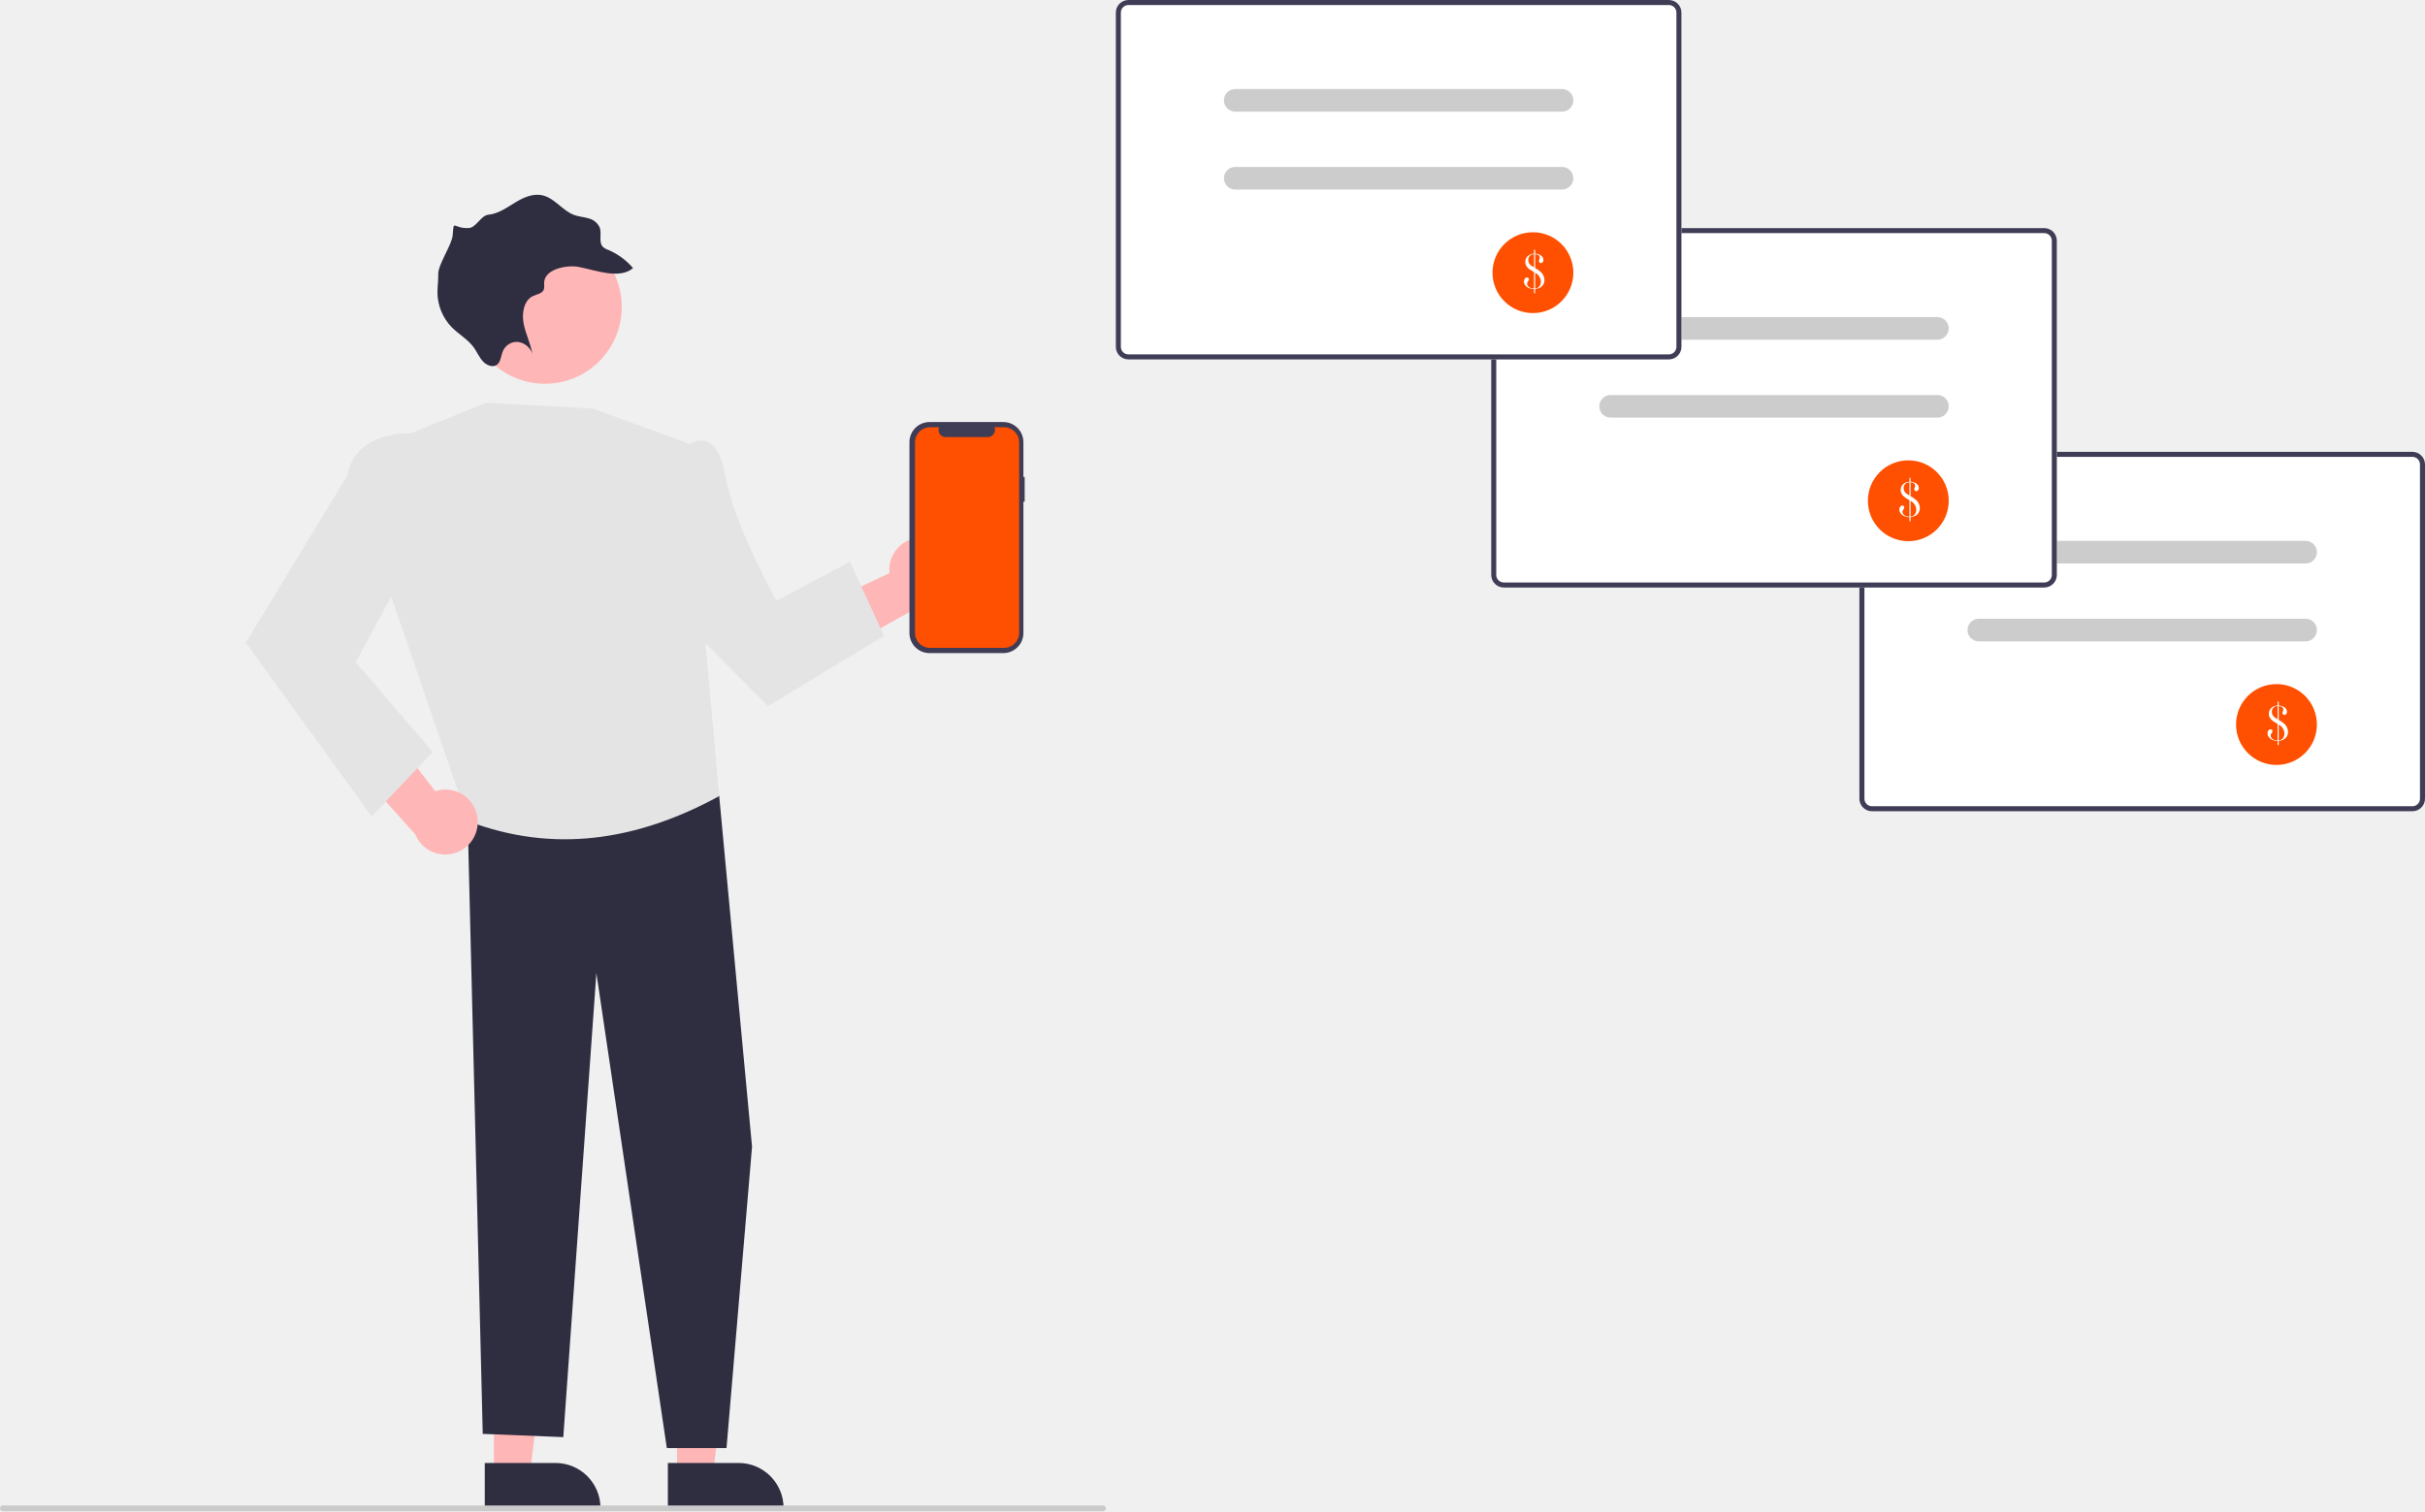
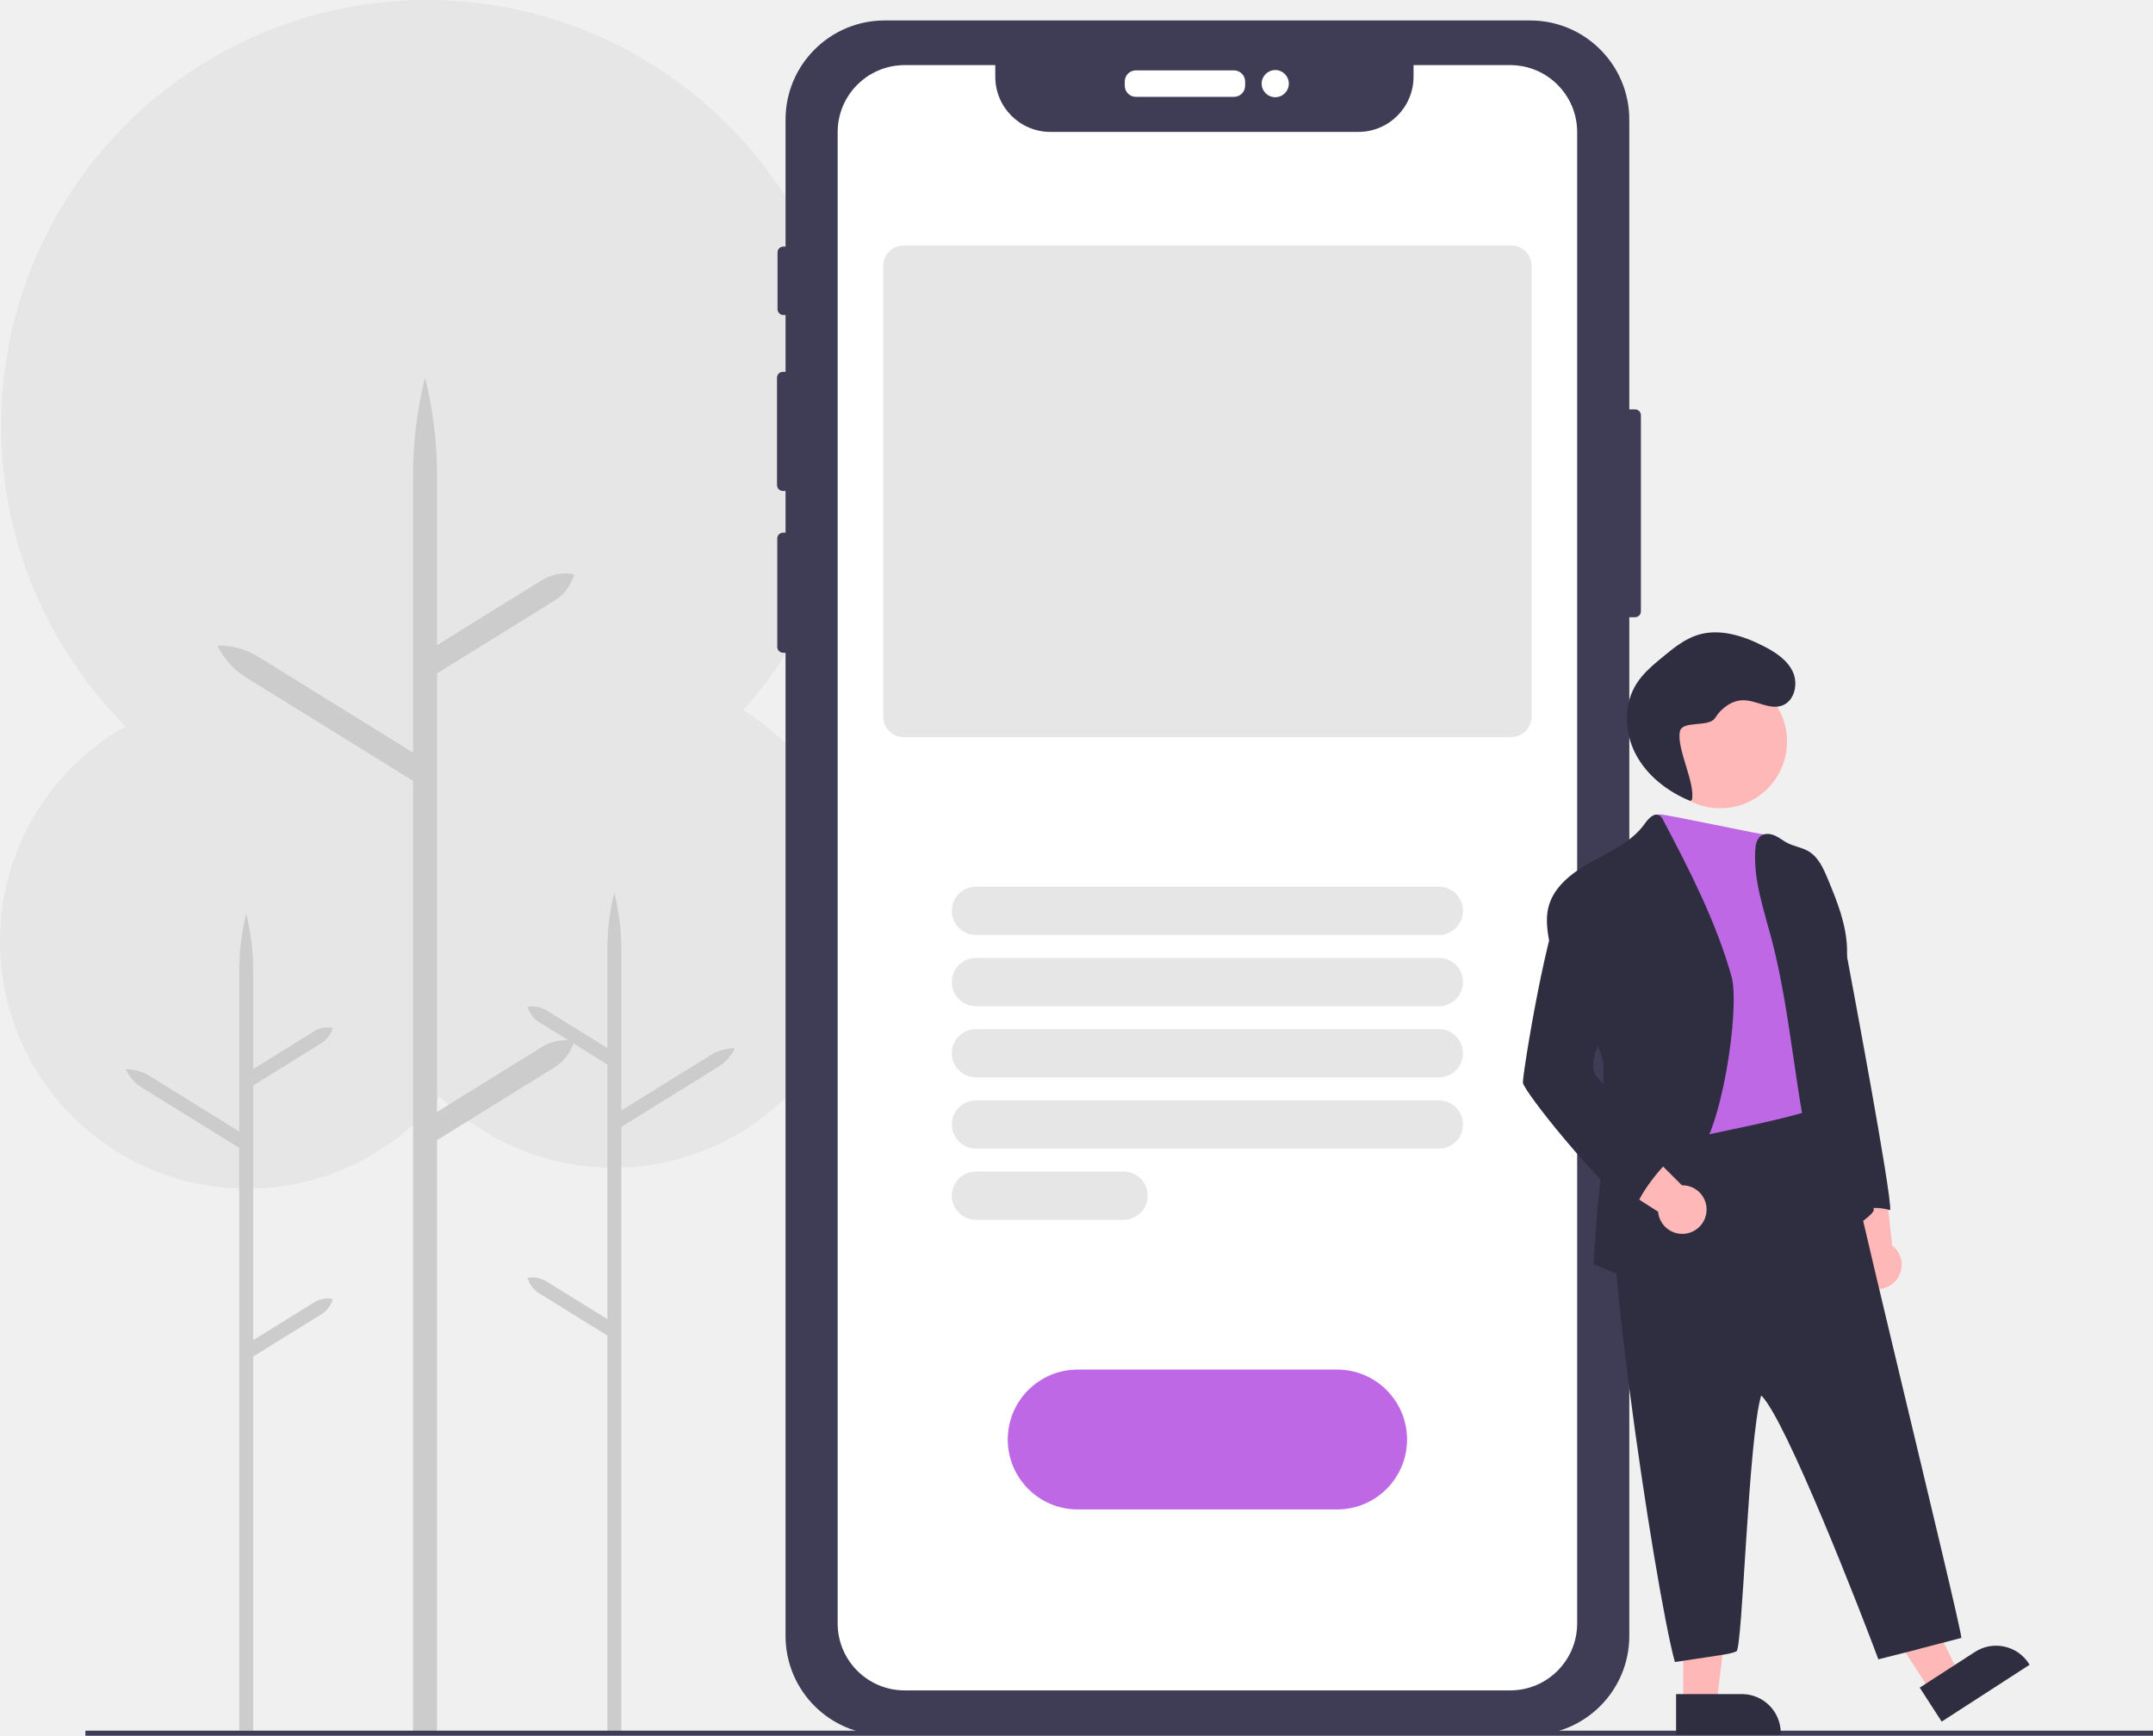
- <svg xmlns="http://www.w3.org/2000/svg" data-name="Layer 1" width="839.797" height="523.444" viewBox="0 0 839.797 523.444">
-   <path d="M259.302,695.092a50.794,50.794,0,0,0,13.59,12.63c1.12.71,2.27,1.38,3.44,2h27.53c-.33-.66-.65-1.33-.96-2a95.354,95.354,0,0,1,19.84-109.34c-16.64,5.14-32.02,15.16-42.08,29.37a64.47,64.47,0,0,0-10.23,23,96.276,96.276,0,0,1,7.67-48.41c-13.51,10.99-24.03,26.04-28.04,42.98C246.052,662.272,248.961,681.082,259.302,695.092Z" transform="translate(-180.1015 -188.278)" fill="#f0f0f0" />
-   <path d="M1015.546,469.267H828.377a4.358,4.358,0,0,1-4.353-4.353V349.131a4.358,4.358,0,0,1,4.353-4.353h187.169a4.358,4.358,0,0,1,4.353,4.353V464.914A4.358,4.358,0,0,1,1015.546,469.267Z" transform="translate(-180.1015 -188.278)" fill="#fff" />
-   <path d="M1015.546,469.267H828.377a4.358,4.358,0,0,1-4.353-4.353V349.131a4.358,4.358,0,0,1,4.353-4.353h187.169a4.358,4.358,0,0,1,4.353,4.353V464.914A4.358,4.358,0,0,1,1015.546,469.267ZM828.377,346.519a2.615,2.615,0,0,0-2.612,2.612V464.914a2.615,2.615,0,0,0,2.612,2.612h187.169a2.615,2.615,0,0,0,2.612-2.612V349.131a2.615,2.615,0,0,0-2.612-2.612Z" transform="translate(-180.1015 -188.278)" fill="#3f3d56" />
-   <path d="M978.547,383.446H865.376a3.917,3.917,0,1,1,0-7.835H978.547a3.917,3.917,0,0,1,0,7.835Z" transform="translate(-180.1015 -188.278)" fill="#ccc" />
-   <path d="M978.547,410.433H865.376a3.917,3.917,0,1,1,0-7.835H978.547a3.917,3.917,0,0,1,0,7.835Z" transform="translate(-180.1015 -188.278)" fill="#ccc" />
-   <circle cx="788.363" cy="250.944" r="14" fill="#ff4f00" />
-   <path d="M968.849,432.627V431.293h.395v1.334a4.258,4.258,0,0,1,1.615.395,2.372,2.372,0,0,1,.921.768,1.795,1.795,0,0,1,.333,1.048,1.131,1.131,0,0,1-.259.755.801.801,0,0,1-.636.307.668.668,0,0,1-.491-.202.679.679,0,0,1-.202-.5.95.95,0,0,1,.079-.377l.158-.333a1.109,1.109,0,0,0,.079-.439,1.033,1.033,0,0,0-.211-.645,1.273,1.273,0,0,0-.597-.417,3.379,3.379,0,0,0-.79-.158v4.8l.088.053a8.741,8.741,0,0,1,2.22,1.676,3.942,3.942,0,0,1,.671,1.137,3.485,3.485,0,0,1,.241,1.259,3.056,3.056,0,0,1-.421,1.588,2.852,2.852,0,0,1-1.167,1.097,4.928,4.928,0,0,1-1.632.474v1.43h-.395v-1.404a4.405,4.405,0,0,1-1.667-.342,3.155,3.155,0,0,1-1.347-.965,2.186,2.186,0,0,1-.478-1.378,1.557,1.557,0,0,1,.307-.979.914.914,0,0,1,.746-.399.645.645,0,0,1,.667.665,1.304,1.304,0,0,1-.325.727,2.203,2.203,0,0,0-.241.403.9.9,0,0,0-.066.35,1.418,1.418,0,0,0,.312.88,1.989,1.989,0,0,0,.838.626,3.087,3.087,0,0,0,1.185.21h.07v-5.73l-.5-.29q-.711-.412-1.084-.684a4.526,4.526,0,0,1-.671-.597,2.883,2.883,0,0,1-.781-1.983,2.691,2.691,0,0,1,.333-1.312,2.617,2.617,0,0,1,.921-.979A3.75,3.75,0,0,1,968.849,432.627Zm0,.193a2.716,2.716,0,0,0-.987.219,1.682,1.682,0,0,0-.734.709,2.171,2.171,0,0,0-.28,1.095,2.224,2.224,0,0,0,.411,1.305,2.648,2.648,0,0,0,.511.552,9.521,9.521,0,0,0,.992.648l.087.053Zm.395,11.899a2.721,2.721,0,0,0,.664-.14,1.75,1.75,0,0,0,.481-.281,2.173,2.173,0,0,0,.612-.855,2.948,2.948,0,0,0,.227-1.154,3.625,3.625,0,0,0-1.983-3.036Z" transform="translate(-180.1015 -188.278)" fill="#fff" />
-   <path d="M888.046,391.767H700.877a4.358,4.358,0,0,1-4.353-4.353V271.631a4.358,4.358,0,0,1,4.353-4.353H888.046a4.358,4.358,0,0,1,4.353,4.353V387.414A4.358,4.358,0,0,1,888.046,391.767Z" transform="translate(-180.1015 -188.278)" fill="#fff" />
-   <path d="M888.046,391.767H700.877a4.358,4.358,0,0,1-4.353-4.353V271.631a4.358,4.358,0,0,1,4.353-4.353H888.046a4.358,4.358,0,0,1,4.353,4.353V387.414A4.358,4.358,0,0,1,888.046,391.767ZM700.877,269.019a2.615,2.615,0,0,0-2.612,2.612V387.414a2.615,2.615,0,0,0,2.612,2.612H888.046a2.615,2.615,0,0,0,2.612-2.612V271.631a2.615,2.615,0,0,0-2.612-2.612Z" transform="translate(-180.1015 -188.278)" fill="#3f3d56" />
-   <path d="M851.047,305.946H737.876a3.917,3.917,0,1,1,0-7.835H851.047a3.917,3.917,0,0,1,0,7.835Z" transform="translate(-180.1015 -188.278)" fill="#ccc" />
-   <path d="M851.047,332.933H737.876a3.917,3.917,0,1,1,0-7.835H851.047a3.917,3.917,0,0,1,0,7.835Z" transform="translate(-180.1015 -188.278)" fill="#ccc" />
-   <circle cx="660.863" cy="173.444" r="14" fill="#ff4f00" />
-   <path d="M841.349,355.127V353.793h.395v1.334a4.258,4.258,0,0,1,1.615.395,2.372,2.372,0,0,1,.921.768,1.795,1.795,0,0,1,.333,1.048,1.131,1.131,0,0,1-.259.755.801.801,0,0,1-.636.307.668.668,0,0,1-.491-.202.679.679,0,0,1-.202-.5.95.95,0,0,1,.079-.377l.158-.333a1.109,1.109,0,0,0,.079-.439,1.033,1.033,0,0,0-.211-.645,1.273,1.273,0,0,0-.597-.417,3.379,3.379,0,0,0-.79-.158v4.8l.088.053a8.741,8.741,0,0,1,2.22,1.676,3.942,3.942,0,0,1,.671,1.137,3.485,3.485,0,0,1,.241,1.259,3.056,3.056,0,0,1-.421,1.588,2.852,2.852,0,0,1-1.167,1.097,4.928,4.928,0,0,1-1.632.474v1.43h-.395v-1.404a4.405,4.405,0,0,1-1.667-.342,3.155,3.155,0,0,1-1.347-.965,2.186,2.186,0,0,1-.478-1.378,1.557,1.557,0,0,1,.307-.979.914.914,0,0,1,.746-.399.645.645,0,0,1,.667.665,1.304,1.304,0,0,1-.325.727,2.203,2.203,0,0,0-.241.403.9.9,0,0,0-.066.35,1.418,1.418,0,0,0,.312.88,1.989,1.989,0,0,0,.838.626,3.087,3.087,0,0,0,1.185.21h.07v-5.73l-.5-.29q-.711-.412-1.084-.684a4.526,4.526,0,0,1-.671-.597,2.883,2.883,0,0,1-.781-1.983,2.691,2.691,0,0,1,.333-1.312,2.617,2.617,0,0,1,.921-.979A3.75,3.75,0,0,1,841.349,355.127Zm0,.193a2.716,2.716,0,0,0-.987.219,1.682,1.682,0,0,0-.734.709,2.171,2.171,0,0,0-.28,1.095,2.224,2.224,0,0,0,.411,1.305,2.648,2.648,0,0,0,.511.552,9.521,9.521,0,0,0,.992.648l.087.053Zm.395,11.899a2.721,2.721,0,0,0,.664-.14,1.75,1.75,0,0,0,.481-.281,2.173,2.173,0,0,0,.612-.855,2.948,2.948,0,0,0,.227-1.154,3.625,3.625,0,0,0-1.983-3.036Z" transform="translate(-180.1015 -188.278)" fill="#fff" />
-   <path d="M500.047,374.49a11.183,11.183,0,0,0-11.928,12.319l-35.982,16.869,17.612,10.784L501.218,396.79a11.244,11.244,0,0,0-1.171-22.3Z" transform="translate(-180.1015 -188.278)" fill="#ffb6b6" />
-   <polygon points="171.049 510.77 183.476 510.769 189.388 462.837 171.047 462.838 171.049 510.77" fill="#ffb6b6" />
-   <path d="M347.981,694.991l24.473-.001h.001a15.597,15.597,0,0,1,15.596,15.596v.507l-40.069.001Z" transform="translate(-180.1015 -188.278)" fill="#2f2e41" />
-   <polygon points="234.459 510.77 246.886 510.769 252.798 462.837 234.457 462.838 234.459 510.77" fill="#ffb6b6" />
-   <path d="M411.391,694.991l24.473-.001h.001a15.597,15.597,0,0,1,15.596,15.596v.507l-40.069.001Z" transform="translate(-180.1015 -188.278)" fill="#2f2e41" />
-   <polygon points="242.76 262.159 249.067 275.738 260.438 397.176 251.599 501.554 230.926 501.554 206.532 337.03 195.074 497.764 167.18 496.638 161.825 278.718 242.76 262.159" fill="#2f2e41" />
-   <path d="M322.35,338.372l26.149-10.639,36.909,2.07,32.813,11.958L429.169,464.016c-28.546,15.588-57.463,19.843-86.882,8.697l-27.304-79.628Z" transform="translate(-180.1015 -188.278)" fill="#e4e4e4" />
-   <path d="M408.013,344.993l11.604-3.232s8.777-5.707,11.665,11.258,17.747,43.352,17.747,43.352l25.437-13.556,11.777,25.719-40.171,24.334-42.303-42.624Z" transform="translate(-180.1015 -188.278)" fill="#e4e4e4" />
-   <path id="a80a6b0c-a21b-4eb6-b764-70793a425e46-352" data-name="Path 40" d="M344.361,305.083h0a26.609,26.609,0,1,1,48.699-21.462l.152.352a26.614,26.614,0,1,1-48.861,21.114Z" transform="translate(-180.1015 -188.278)" fill="#ffb6b6" />
-   <path id="b51b91e7-03ed-46d5-9b2a-c48431fd2f0d-353" data-name="Path 72" d="M380.487,280.73c5.533,1.004,14.095,4.487,18.847.401a23.291,23.291,0,0,0-8.623-6.307,5.314,5.314,0,0,1-1.785-1.009c-1.62-1.637-.368-4.458-1.11-6.672a5.717,5.717,0,0,0-3.937-3.246c-1.649-.493-3.378-.574-4.998-1.172-3.834-1.441-6.56-5.565-10.49-6.685-3.424-.99-6.87.549-9.825,2.345s-5.879,3.928-9.336,4.269c-2.584.236-4.219,4.485-6.813,4.61-5.435.264-5.133-3.318-5.535,2.392-.232,3.407-5.101,10.186-5.021,13.623.08,2.252-.318,4.483-.254,6.742a17.515,17.515,0,0,0,4.848,11.511c2.474,2.545,5.693,4.261,7.776,7.161,1.083,1.54,1.835,3.337,3.096,4.73s3.397,2.232,4.804,1.237,1.434-3.147,2.132-4.786a5.233,5.233,0,0,1,5.201-3.166,6.129,6.129,0,0,1,5.001,4.083c-.659-3.62-2.396-7.012-3.057-10.635s.2-7.951,3.32-9.365c1.339-.623,3.149-.791,3.687-2.227.33-.865.028-1.887.155-2.823C369.255,281.156,376.879,280.022,380.487,280.73Z" transform="translate(-180.1015 -188.278)" fill="#2f2e41" />
-   <path d="M345.422,471.299a11.183,11.183,0,0,0-14.612-8.974l-24.269-31.47-6.709,19.531,24.074,26.89a11.244,11.244,0,0,0,21.516-5.977Z" transform="translate(-180.1015 -188.278)" fill="#ffb6b6" />
-   <path d="M330.733,344.308l-8.382-5.936s-19.177-1.099-21.967,14.646l-35.163,57.845,43.598,60.148,21.137-22.251-26.671-31.168L325.678,376.477Z" transform="translate(-180.1015 -188.278)" fill="#e4e4e4" />
-   <path d="M534.956,353.474h-.44V341.427a6.973,6.973,0,0,0-6.973-6.973H502.02a6.973,6.973,0,0,0-6.973,6.972v66.091a6.973,6.973,0,0,0,6.973,6.973h25.523a6.973,6.973,0,0,0,6.973-6.972V362.049h.44Z" transform="translate(-180.1015 -188.278)" fill="#3f3d56" />
-   <path d="M527.825,336.268h-3.332a2.474,2.474,0,0,1-2.29,3.408h-14.622a2.474,2.474,0,0,1-2.29-3.408h-3.112a5.207,5.207,0,0,0-5.207,5.207v65.994a5.207,5.207,0,0,0,5.207,5.207H527.825a5.207,5.207,0,0,0,5.207-5.207h0V341.475A5.207,5.207,0,0,0,527.825,336.268Z" transform="translate(-180.1015 -188.278)" fill="#ff4f00" />
-   <path d="M758.046,312.767H570.877a4.358,4.358,0,0,1-4.353-4.353V192.631a4.358,4.358,0,0,1,4.353-4.353H758.046a4.358,4.358,0,0,1,4.353,4.353V308.414A4.358,4.358,0,0,1,758.046,312.767Z" transform="translate(-180.1015 -188.278)" fill="#fff" />
-   <path d="M758.046,312.767H570.877a4.358,4.358,0,0,1-4.353-4.353V192.631a4.358,4.358,0,0,1,4.353-4.353H758.046a4.358,4.358,0,0,1,4.353,4.353V308.414A4.358,4.358,0,0,1,758.046,312.767ZM570.877,190.019a2.615,2.615,0,0,0-2.612,2.612V308.414a2.615,2.615,0,0,0,2.612,2.612H758.046a2.615,2.615,0,0,0,2.612-2.612V192.631a2.615,2.615,0,0,0-2.612-2.612Z" transform="translate(-180.1015 -188.278)" fill="#3f3d56" />
-   <path d="M721.047,226.946H607.876a3.917,3.917,0,1,1,0-7.835H721.047a3.917,3.917,0,0,1,0,7.835Z" transform="translate(-180.1015 -188.278)" fill="#ccc" />
-   <path d="M721.047,253.933H607.876a3.917,3.917,0,1,1,0-7.835H721.047a3.917,3.917,0,0,1,0,7.835Z" transform="translate(-180.1015 -188.278)" fill="#ccc" />
-   <circle cx="530.863" cy="94.444" r="14" fill="#ff4f00" />
-   <path d="M711.349,276.127V274.793h.395v1.334a4.258,4.258,0,0,1,1.615.395,2.372,2.372,0,0,1,.921.768,1.795,1.795,0,0,1,.333,1.048,1.131,1.131,0,0,1-.259.755.801.801,0,0,1-.636.307.668.668,0,0,1-.491-.202.679.679,0,0,1-.202-.5.95.95,0,0,1,.079-.377l.158-.333a1.109,1.109,0,0,0,.079-.439,1.033,1.033,0,0,0-.211-.645,1.273,1.273,0,0,0-.597-.417,3.379,3.379,0,0,0-.79-.158v4.8l.088.053a8.741,8.741,0,0,1,2.22,1.676,3.942,3.942,0,0,1,.671,1.137,3.485,3.485,0,0,1,.241,1.259,3.056,3.056,0,0,1-.421,1.588,2.852,2.852,0,0,1-1.167,1.097,4.928,4.928,0,0,1-1.632.474v1.43h-.395v-1.404a4.405,4.405,0,0,1-1.667-.342,3.155,3.155,0,0,1-1.347-.965,2.186,2.186,0,0,1-.478-1.378,1.557,1.557,0,0,1,.307-.979.914.914,0,0,1,.746-.399.645.645,0,0,1,.667.665,1.304,1.304,0,0,1-.325.727,2.203,2.203,0,0,0-.241.403.9.9,0,0,0-.066.35,1.418,1.418,0,0,0,.312.88,1.989,1.989,0,0,0,.838.626,3.087,3.087,0,0,0,1.185.21h.07v-5.73l-.5-.29q-.711-.412-1.084-.684a4.526,4.526,0,0,1-.671-.597,2.883,2.883,0,0,1-.781-1.983,2.691,2.691,0,0,1,.333-1.312,2.617,2.617,0,0,1,.921-.979A3.75,3.75,0,0,1,711.349,276.127Zm0,.193a2.716,2.716,0,0,0-.987.219,1.682,1.682,0,0,0-.734.709,2.171,2.171,0,0,0-.28,1.095,2.224,2.224,0,0,0,.411,1.305,2.648,2.648,0,0,0,.511.552,9.521,9.521,0,0,0,.992.648l.087.053Zm.395,11.899a2.721,2.721,0,0,0,.664-.14,1.75,1.75,0,0,0,.481-.281,2.173,2.173,0,0,0,.612-.855,2.948,2.948,0,0,0,.227-1.154,3.625,3.625,0,0,0-1.983-3.036Z" transform="translate(-180.1015 -188.278)" fill="#fff" />
-   <path d="M562.102,711.722h-381a1,1,0,0,1,0-2h381a1,1,0,0,1,0,2Z" transform="translate(-180.1015 -188.278)" fill="#cacaca" />
+ <svg xmlns="http://www.w3.org/2000/svg" data-name="Layer 1" width="846.578" height="682.583" viewBox="0 0 846.578 682.583">
+   <circle cx="241.167" cy="361.995" r="97.2" fill="#e6e6e6" />
+   <path d="M391.617,612.641l23.91,14.816V527.306l-26.8-16.607a10.396,10.396,0,0,1-4.536-6.039h0a10.396,10.396,0,0,1,7.427,1.374l23.91,14.816V482.015a91.89,91.89,0,0,1,2.744-22.286,91.887,91.887,0,0,1,2.744,22.286V545.402l35.274-21.858a17.286,17.286,0,0,1,9.389-2.59,17.287,17.287,0,0,1-6.498,7.254l-38.164,23.649V790.708h-5.487V633.913L388.726,617.306a10.396,10.396,0,0,1-4.536-6.039h0A10.396,10.396,0,0,1,391.617,612.641Z" transform="translate(-176.7111 -108.7083)" fill="#ccc" />
+   <circle cx="97.2" cy="370.247" r="97.2" fill="#e6e6e6" />
+   <path d="M300.173,620.894l-23.91,14.816V535.559l26.8-16.607a10.396,10.396,0,0,0,4.536-6.039h0a10.396,10.396,0,0,0-7.427,1.374L276.263,529.104V490.268a91.89,91.89,0,0,0-2.744-22.286,91.887,91.887,0,0,0-2.744,22.286v63.387L235.502,531.797a17.286,17.286,0,0,0-9.389-2.59,17.287,17.287,0,0,0,6.498,7.254L270.776,560.11V789.231h5.487V642.166l26.8-16.607a10.396,10.396,0,0,0,4.536-6.039h0A10.396,10.396,0,0,0,300.173,620.894Z" transform="translate(-176.7111 -108.7083)" fill="#ccc" />
+   <circle cx="167.808" cy="167.355" r="167.355" fill="#e6e6e6" />
+   <path d="M389.735,520.445l-41.167,25.51V373.519l46.143-28.593a17.899,17.899,0,0,0,7.81-10.397l0-0h-0a17.9,17.9,0,0,0-12.787,2.366l-41.167,25.51V295.539a158.211,158.211,0,0,0-4.724-38.371,158.207,158.207,0,0,0-4.724,38.371v109.137L278.388,367.042a29.763,29.763,0,0,0-16.165-4.46,29.764,29.764,0,0,0,11.188,12.49l65.709,40.718V789.598h9.447V557.069l46.143-28.593a17.899,17.899,0,0,0,7.81-10.397l0-0H402.522A17.9,17.9,0,0,0,389.735,520.445Z" transform="translate(-176.7111 -108.7083)" fill="#ccc" />
+   <rect x="33.578" y="680.583" width="813" height="2" fill="#3f3d56" />
+   <path d="M819.635,269.703h-2.27v-113.96a38.99,38.99,0,0,0-38.99-38.99H524.585a38.99,38.99,0,0,0-38.99,38.99v49.93h-.86a2.29,2.29,0,0,0-2.29,2.29v22.33a2.29,2.29,0,0,0,2.29,2.29h.86v22.35h-1.06a2.29,2.29,0,0,0-2.29,2.29v42.26a2.29,2.29,0,0,0,2.29,2.29h1.06v16.39h-.96a2.29,2.29,0,0,0-2.29,2.29V363.113a2.29,2.29,0,0,0,2.29,2.29h.96V752.033a38.99,38.99,0,0,0,38.99,38.99h253.79a38.99,38.99,0,0,0,38.99-38.99V351.433h2.27a2.29,2.29,0,0,0,2.29-2.29V271.993A2.29,2.29,0,0,0,819.635,269.703Z" transform="translate(-176.7111 -108.7083)" fill="#3f3d56" />
+   <path d="M661.935,146.793H623.345a4.375,4.375,0,0,1-4.37-4.369v-1.671a4.375,4.375,0,0,1,4.37-4.369h38.59a4.375,4.375,0,0,1,4.37,4.369v1.671A4.375,4.375,0,0,1,661.935,146.793Z" transform="translate(-176.7111 -108.7083)" fill="#fff" />
+   <circle cx="501.434" cy="32.885" r="5.34" fill="#fff" />
+   <path d="M770.525,134.313h-38v4.57a21.7,21.7,0,0,1-21.7,21.7H589.765a21.69,21.69,0,0,1-21.7-21.68v-4.59h-35.63a26.35,26.35,0,0,0-26.35,26.35h0v586.44a26.35,26.35,0,0,0,26.35,26.35h238.09a26.34,26.34,0,0,0,26.34-26.34v-586.45a26.34,26.34,0,0,0-26.33-26.35Z" transform="translate(-176.7111 -108.7083)" fill="#fff" />
+   <path d="M702.476,702.292H600.475a27.5,27.5,0,0,1,0-55H702.476a27.5,27.5,0,0,1,0,55Z" transform="translate(-176.7111 -108.7083)" fill="#bf68e6" />
+   <path d="M742.476,476.403H560.475a9.5,9.5,0,0,1,0-19H742.476a9.5,9.5,0,0,1,0,19Z" transform="translate(-176.7111 -108.7083)" fill="#e6e6e6" style="isolation:isolate" />
+   <path d="M742.476,504.403H560.475a9.5,9.5,0,0,1,0-19H742.476a9.5,9.5,0,0,1,0,19Z" transform="translate(-176.7111 -108.7083)" fill="#e6e6e6" style="isolation:isolate" />
+   <path d="M742.476,532.403H560.475a9.5,9.5,0,0,1,0-19H742.476a9.5,9.5,0,0,1,0,19Z" transform="translate(-176.7111 -108.7083)" fill="#e6e6e6" style="isolation:isolate" />
+   <path d="M742.476,560.403H560.475a9.5,9.5,0,0,1,0-19H742.476a9.5,9.5,0,0,1,0,19Z" transform="translate(-176.7111 -108.7083)" fill="#e6e6e6" style="isolation:isolate" />
+   <path d="M618.476,588.403H560.475a9.5,9.5,0,0,1,0-19h58a9.5,9.5,0,0,1,0,19Z" transform="translate(-176.7111 -108.7083)" fill="#e6e6e6" style="isolation:isolate" />
+   <path d="M770.961,398.552H531.989A7.977,7.977,0,0,1,524.021,390.584V213.222a7.977,7.977,0,0,1,7.968-7.968H770.961a7.977,7.977,0,0,1,7.968,7.968V390.584A7.977,7.977,0,0,1,770.961,398.552Z" transform="translate(-176.7111 -108.7083)" fill="#e6e6e6" style="isolation:isolate" />
+   <g opacity="0.1">
+     <path d="M813.289,347.923q-0-2.06,0-4.14a31.248,31.248,0,0,0,0,3.21C813.279,347.303,813.289,347.613,813.289,347.923Z" transform="translate(-176.7111 -108.7083)" />
+   </g>
+   <circle cx="676.442" cy="291.61" r="26.239" fill="#ffb8b8" />
+   <path d="M921.396,613.085a9.497,9.497,0,0,0-.645-14.549l-3.578-31.78-19.925,5.439,9.701,28.604a9.549,9.549,0,0,0,14.446,12.287Z" transform="translate(-176.7111 -108.7083)" fill="#ffb8b8" />
+   <polygon points="759.242 665.281 770.24 658.168 748.036 612.365 731.805 622.864 759.242 665.281" fill="#ffb8b8" />
+   <path d="M932.583,759.919h41.163a0,0,0,0,1,0,0v15.904a0,0,0,0,1,0,0H947.893A15.309,15.309,0,0,1,932.583,760.514v-.595A0,0,0,0,1,932.583,759.919Z" transform="translate(1993.828 786.2345) rotate(147.1041)" fill="#2f2e41" />
+   <polygon points="661.851 669.936 674.948 669.936 681.181 619.418 661.851 619.418 661.851 669.936" fill="#ffb8b8" />
+   <path d="M835.755,774.902h41.163a0,0,0,0,1,0,0v15.904a0,0,0,0,1,0,0H851.065a15.309,15.309,0,0,1-15.309-15.309v-.595A0,0,0,0,1,835.755,774.902Z" transform="translate(1535.963 1456.999) rotate(-180)" fill="#2f2e41" />
+   <path d="M891.127,452.418c-1.742,5.671,4.432,11.845,6.425,17.419s4.675,10.938,5.752,16.771c.737,4.011,17.445,92.6,16.641,97.994a20.79,20.79,0,0,0-15.459,1.418,45.947,45.947,0,0,1-5.874-19.113,99.978,99.978,0,0,1,.113-11.967c.519-11.27-4.367-22.556-4.529-33.834a63.737,63.737,0,0,0-.924-11.667c-.535-2.649-.486-7.608-1.061-10.249-.916-4.197,3.022-6.133,2.803-10.435l-1.199-23.496C893.566,461.144,889.434,456.096,891.127,452.418Z" transform="translate(-176.7111 -108.7083)" fill="#2f2e41" />
+   <path d="M831.888,550.998c-4.211,6.569-13.076,7.991-19.277,12.697-9.475,7.233,14.697,169.73,22.677,198.597,21.056-3.158,21.793-3.148,24.214-4.211s4.611-83.601,9.728-100.614c9.575,9.024,39.711,86.58,46.07,103.772,25.267-6.317,0,0,32.637-8.422-.274-5.959-48.228-200.124-49.976-215.421C876.021,541.765,853.765,546.639,831.888,550.998Z" transform="translate(-176.7111 -108.7083)" fill="#2f2e41" />
+   <path d="M829.049,428.979c-2.601,7.705.94,37.682,1.199,44.423a151.126,151.126,0,0,1,0,18.375c-.899,10.597-4.051,21.268-1.936,31.687,1.385,6.895,3.848,13.304,4.424,20.32.389,4.861.267,9.803,1.807,14.414,5.671-2.431,55.953-10.786,59.647-15.645-2.528-12.21-.081-24.816-1.758-37.172-.972-7.122-3.379-13.976-4.513-21.065-1.402-8.75-.81-17.824-3.362-26.323a75.783,75.783,0,0,0-5.372-12.453c-2.197-4.529-4.953-8.249-5.896-8.248C870.899,437.421,829.202,428.292,829.049,428.979Z" transform="translate(-176.7111 -108.7083)" fill="#bf68e6" />
+   <path d="M819.424,612.425s8.718-17.395,9.155-27.344c.154-3.573,9.941-17.792,14.349-21.017,10.452-7.656,18.157-58.975,14.624-71.427-6.109-21.527-16.398-41.596-26.842-61.381a4.472,4.472,0,0,0-1.458-1.855c-2.123-1.321-4.424,1.28-5.874,3.314-4.918,6.895-13.02,10.581-20.441,14.657s-15.013,9.504-17.257,17.662c-1.507,5.477-.332,11.286.81,16.836s5.137,9.957,8.159,14.632c3.503,5.159,12.603,28.04,12.534,30.755.178,16.787.348,33.632-1.685,50.305-1.142,9.423-2.147,28.357-2.147,28.357Z" transform="translate(-176.7111 -108.7083)" fill="#2f2e41" />
+   <path d="M898.597,594.438c-16.05-36.532-15.151-78.103-25.351-116.669-3.03-11.448-7.081-22.953-6.352-34.774.13-2.115.575-4.489,2.341-5.671,1.572-1.053,3.711-.77,5.436,0s3.2,2.026,4.861,2.884c2.682,1.369,5.801,1.758,8.378,3.306,3.824,2.301,5.777,6.676,7.486,10.792,3.654,8.791,7.292,17.824,7.583,27.352.616,18.505-7.592,36.289-3.314,54.284a107.758,107.758,0,0,0,3.306,10.484,318.765,318.765,0,0,1,10.533,37.926C913.983,586.547,899.27,595.978,898.597,594.438Z" transform="translate(-176.7111 -108.7083)" fill="#2f2e41" />
+   <path d="M847.644,585.794a9.497,9.497,0,0,0-9.586-10.963l-22.634-22.594-12.17,16.687,25.435,16.29a9.549,9.549,0,0,0,18.956.58Z" transform="translate(-176.7111 -108.7083)" fill="#ffb8b8" />
+   <path d="M775.527,534.483c.373,3.395,28.888,39.196,44.383,50.881-.899-4.61,11.246-19.647,15.175-21.997-9.82-9.263-30.337-30.748-31.015-31.922-2.22-4.286,0-9.406,1.936-13.838,6.101-14.089,8.977-30.075,5.064-44.926-1.475-5.574-4.051-11.156-8.742-14.584-2.05-1.491-4.821-2.512-7.097-1.377a7.883,7.883,0,0,0-2.431,2.179C785.533,467.739,775.252,531.964,775.527,534.483Z" transform="translate(-176.7111 -108.7083)" fill="#2f2e41" />
+   <path d="M841.969,423.278c1.532-6.5-6.212-20.487-4.68-26.987,1.037-4.402,11.389-1.41,13.804-5.233s6.462-6.921,10.984-6.972c5.198-.058,10.313,3.797,15.237,2.131,4.979-1.685,6.57-8.503,4.369-13.276s-6.943-7.814-11.627-10.198c-7.978-4.058-17.266-7.022-25.805-4.337-5.161,1.623-9.477,5.14-13.653,8.58-3.807,3.136-7.678,6.342-10.339,10.495-5.213,8.135-4.899,19.096-.444,27.669s12.573,14.865,21.519,18.517" transform="translate(-176.7111 -108.7083)" fill="#2f2e41" />
</svg>
